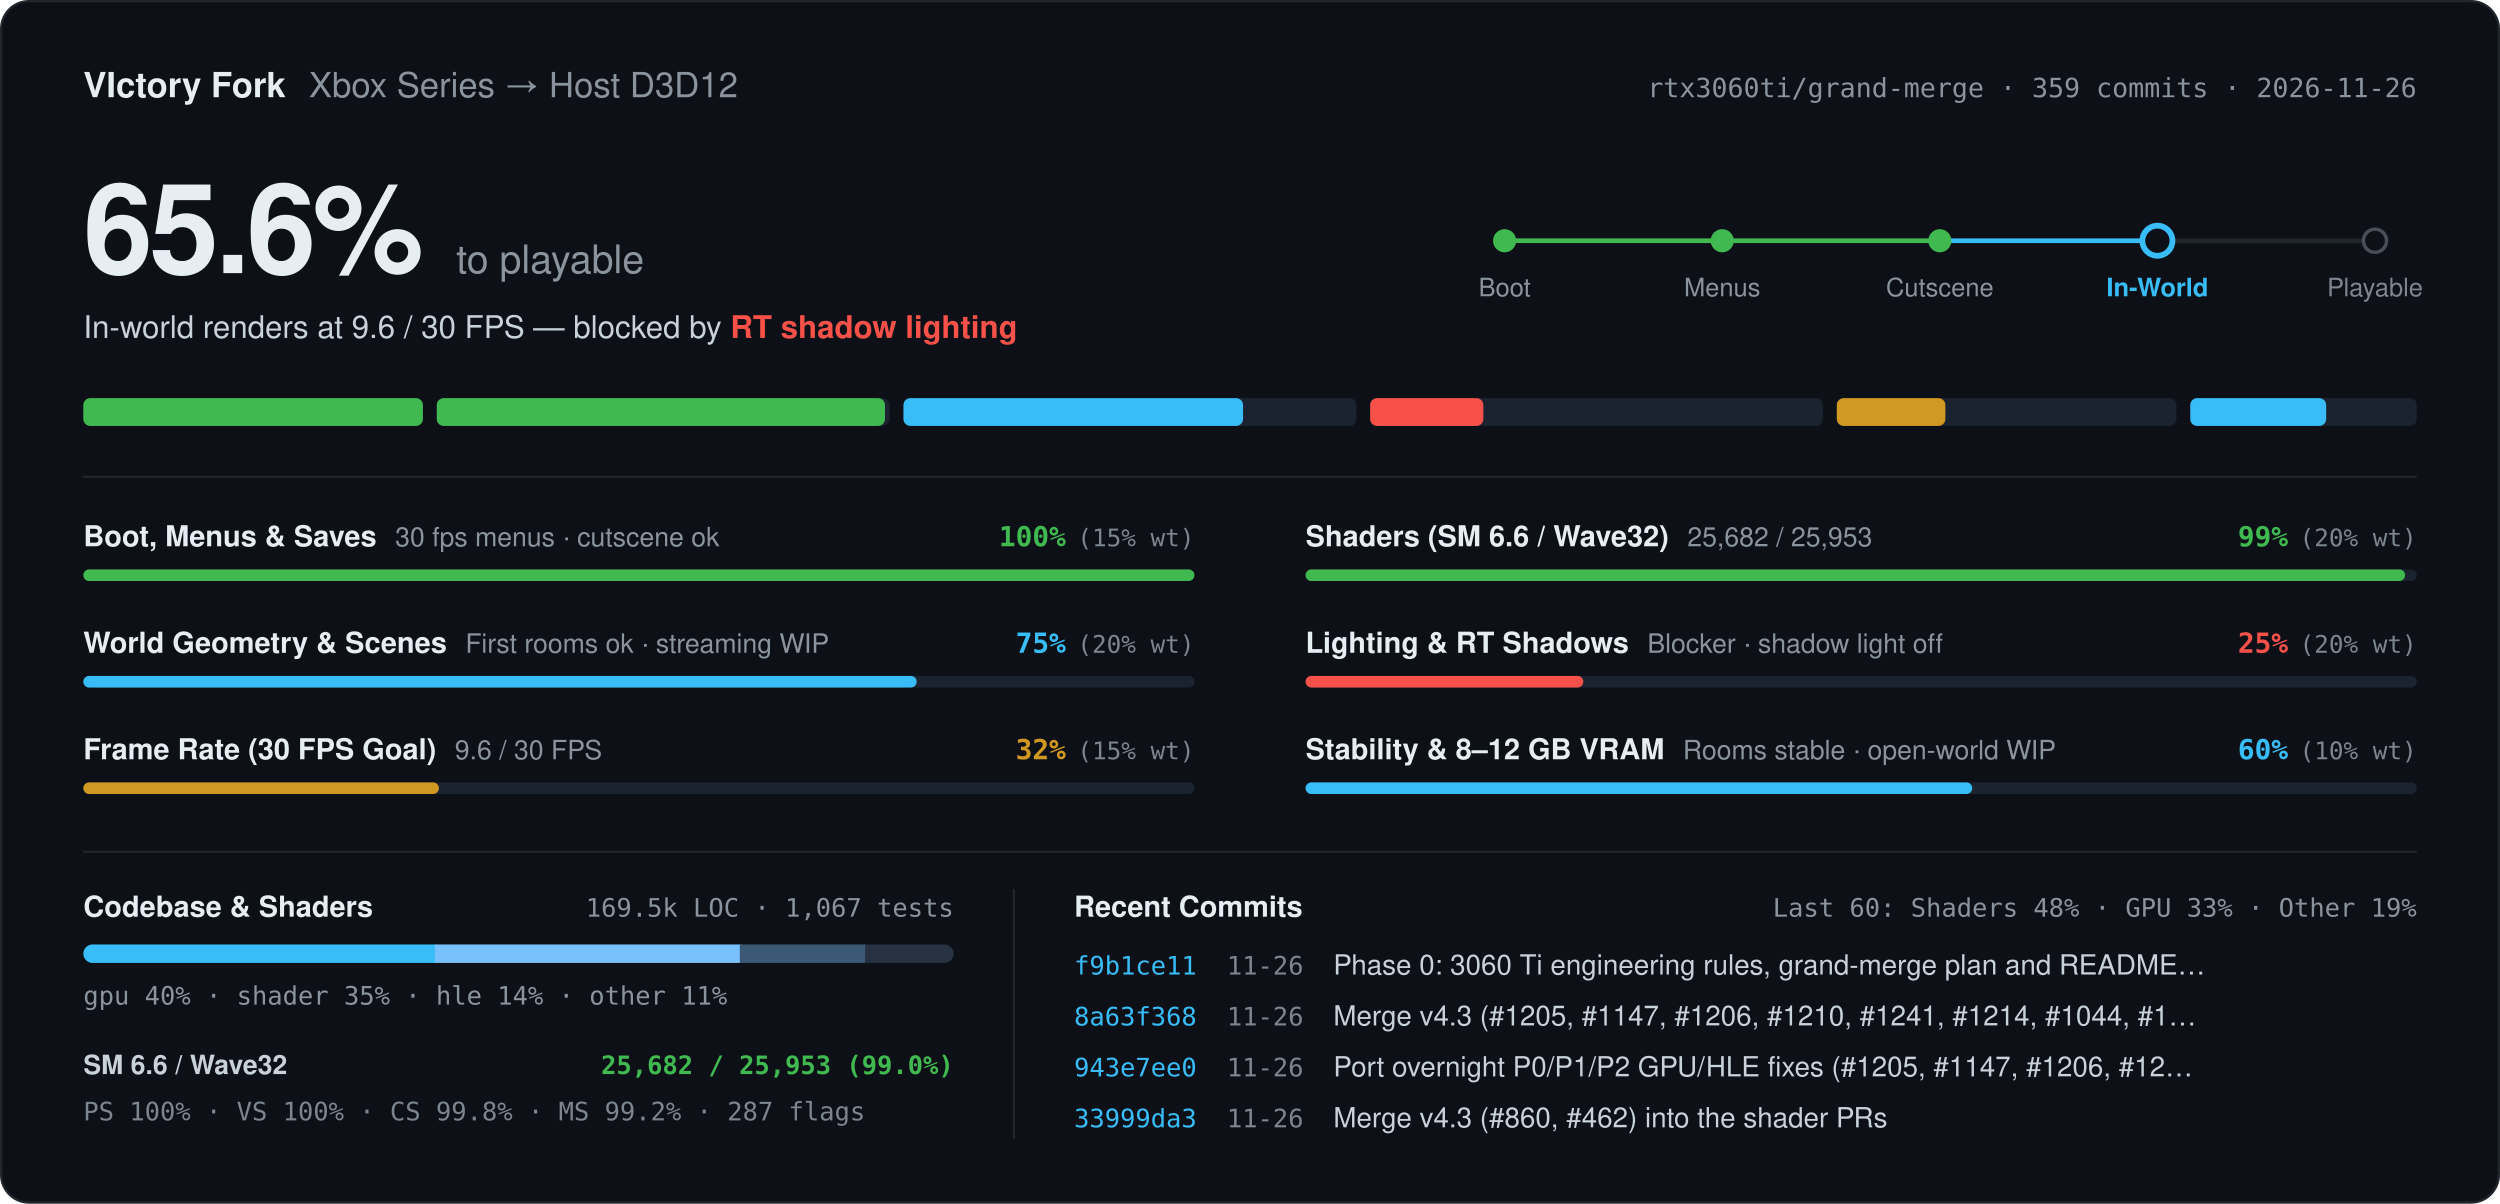
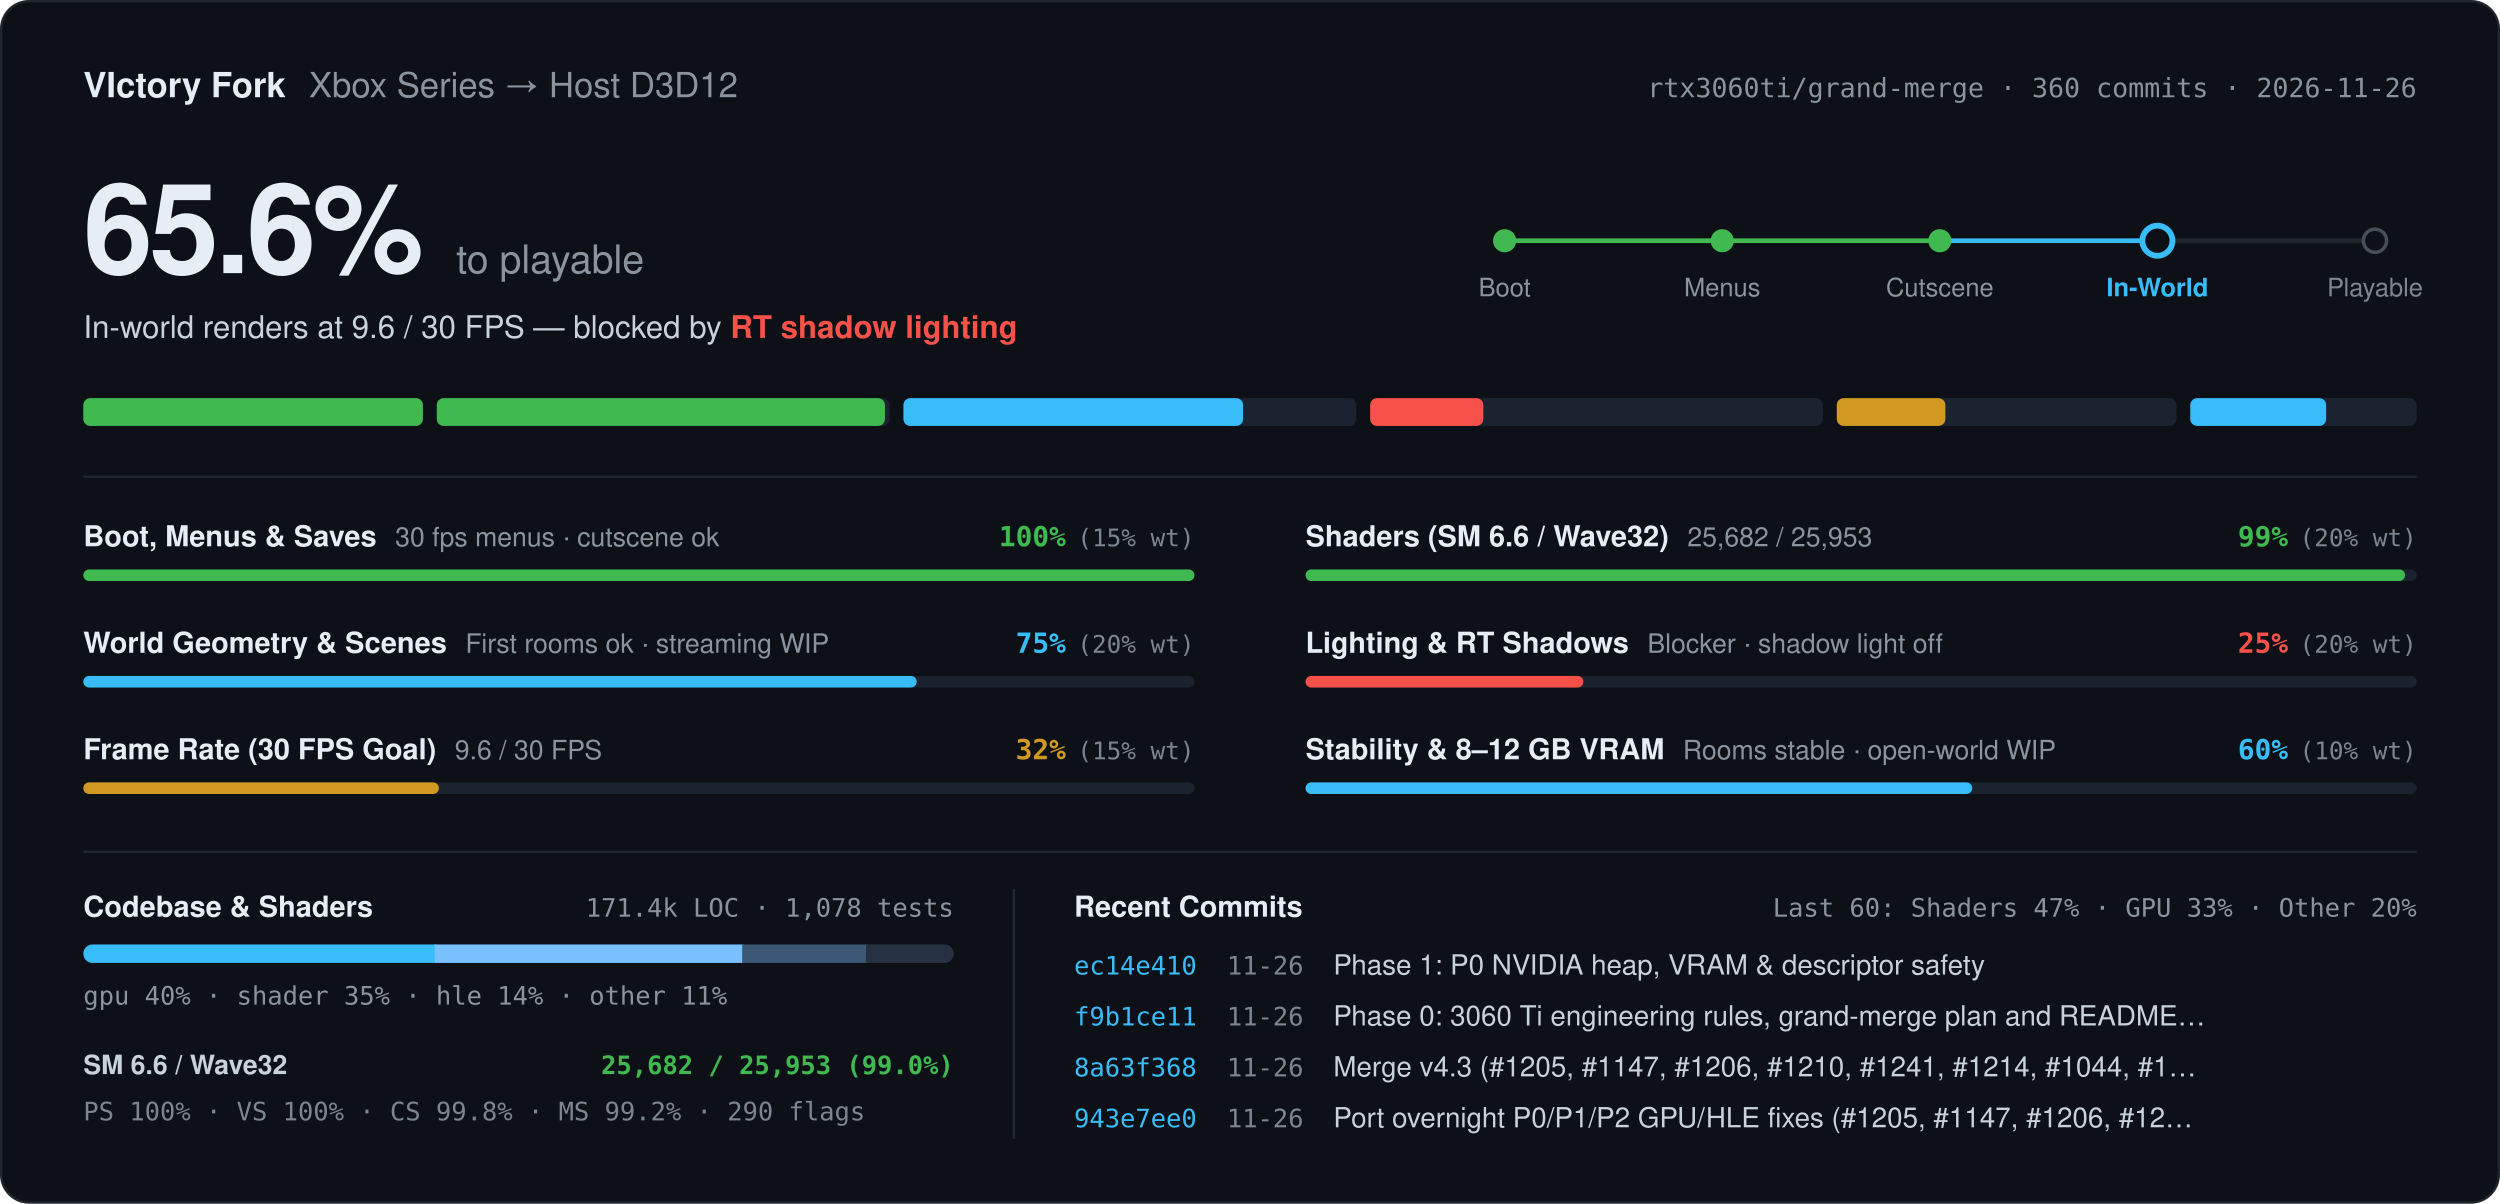
<svg xmlns="http://www.w3.org/2000/svg" width="1080" height="520" viewBox="0 0 1080 520" role="img" aria-label="VIctory Fork Playable Progress: 65.6%">
  <defs>
    <style>
      .sans { font-family: ui-sans-serif, -apple-system, BlinkMacSystemFont, "Segoe UI", Helvetica, Arial, sans-serif; }
      .mono { font-family: ui-monospace, SFMono-Regular, "SF Mono", Menlo, Consolas, monospace; font-variant-numeric: tabular-nums; }
      .fg   { fill: #e6edf3; }
      .sec  { fill: #c9d1d9; }
      .mut  { fill: #8b949e; }
      .dim  { fill: #7d8590; }
    </style>
  </defs>
  <rect x="0.5" y="0.5" width="1079" height="519" rx="12" fill="#0d1117" stroke="#21262d" />
  <text x="36" y="42" font-size="15" font-weight="700" class="sans fg">VIctory Fork<tspan font-weight="400" class="mut" dx="10">Xbox Series → Host D3D12</tspan>
  </text>
-   <text x="1044" y="42" text-anchor="end" font-size="11.5" class="mono mut">rtx3060ti/grand-merge · 359 commits · 2026-11-26</text>
+   <text x="1044" y="42" text-anchor="end" font-size="11.5" class="mono mut">rtx3060ti/grand-merge · 360 commits · 2026-11-26</text>
  <text x="36" y="118" font-size="54" font-weight="800" letter-spacing="-1.5" class="sans fg">65.6%<tspan font-size="17" font-weight="500" letter-spacing="0" class="sans mut" dx="14">to playable</tspan>
  </text>
  <text x="36" y="146" font-size="13.5" class="sans sec">In-world renders at 9.6 / 30 FPS — blocked by <tspan fill="#f85149" font-weight="600">RT shadow lighting</tspan>
  </text>
  <g>
    <line x1="650" y1="104" x2="1026" y2="104" stroke="#21262d" stroke-width="2" />
    <line x1="650" y1="104" x2="838" y2="104" stroke="#3fb950" stroke-width="2" />
    <line x1="838" y1="104" x2="932" y2="104" stroke="#38bdf8" stroke-width="2" />
    <circle cx="650" cy="104" r="5" fill="#3fb950" />
    <circle cx="744" cy="104" r="5" fill="#3fb950" />
    <circle cx="838" cy="104" r="5" fill="#3fb950" />
    <circle cx="932" cy="104" r="6.5" fill="#0d1117" stroke="#38bdf8" stroke-width="2.5" />
    <circle cx="1026" cy="104" r="5" fill="#0d1117" stroke="#484f58" stroke-width="1.5" />
    <text x="650" y="128" text-anchor="middle" font-size="11" class="sans mut">Boot</text>
    <text x="744" y="128" text-anchor="middle" font-size="11" class="sans mut">Menus</text>
    <text x="838" y="128" text-anchor="middle" font-size="11" class="sans mut">Cutscene</text>
    <text x="932" y="128" text-anchor="middle" font-size="11" font-weight="700" fill="#38bdf8" class="sans">In-World</text>
    <text x="1026" y="128" text-anchor="middle" font-size="11" class="sans dim">Playable</text>
  </g>
  <rect x="36.0" y="172" width="146.7" height="12" rx="3" fill="#1c2330" />
  <rect x="36.0" y="172" width="146.7" height="12" rx="3" fill="#3fb950" />
  <rect x="188.7" y="172" width="195.6" height="12" rx="3" fill="#1c2330" />
  <rect x="188.7" y="172" width="193.6" height="12" rx="3" fill="#3fb950" />
  <rect x="390.3" y="172" width="195.6" height="12" rx="3" fill="#1c2330" />
  <rect x="390.3" y="172" width="146.7" height="12" rx="3" fill="#38bdf8" />
  <rect x="591.9" y="172" width="195.6" height="12" rx="3" fill="#1c2330" />
  <rect x="591.9" y="172" width="48.9" height="12" rx="3" fill="#f85149" />
  <rect x="793.5" y="172" width="146.7" height="12" rx="3" fill="#1c2330" />
  <rect x="793.5" y="172" width="46.9" height="12" rx="3" fill="#d29922" />
  <rect x="946.2" y="172" width="97.8" height="12" rx="3" fill="#1c2330" />
  <rect x="946.2" y="172" width="58.7" height="12" rx="3" fill="#38bdf8" />
  <line x1="36" y1="206" x2="1044" y2="206" stroke="#21262d" />
  <g>
    <text x="36" y="236" font-size="12.5" font-weight="600" class="sans fg">Boot, Menus &amp; Saves<tspan font-size="11.5" font-weight="400" class="mut" dx="8">30 fps menus · cutscene ok</tspan>
    </text>
    <text x="516" y="236" text-anchor="end" font-size="12" font-weight="700" fill="#3fb950" class="mono">100%<tspan font-size="10.5" font-weight="400" class="dim" dx="5">(15% wt)</tspan>
    </text>
    <rect x="36" y="246" width="480" height="5" rx="2.5" fill="#1c2330" />
    <rect x="36" y="246" width="480.0" height="5" rx="2.5" fill="#3fb950" />
  </g>
  <g>
    <text x="564" y="236" font-size="12.5" font-weight="600" class="sans fg">Shaders (SM 6.6 / Wave32)<tspan font-size="11.5" font-weight="400" class="mut" dx="8">25,682 / 25,953</tspan>
    </text>
    <text x="1044" y="236" text-anchor="end" font-size="12" font-weight="700" fill="#3fb950" class="mono">99%<tspan font-size="10.5" font-weight="400" class="dim" dx="5">(20% wt)</tspan>
    </text>
    <rect x="564" y="246" width="480" height="5" rx="2.5" fill="#1c2330" />
    <rect x="564" y="246" width="475.0" height="5" rx="2.5" fill="#3fb950" />
  </g>
  <g>
    <text x="36" y="282" font-size="12.5" font-weight="600" class="sans fg">World Geometry &amp; Scenes<tspan font-size="11.5" font-weight="400" class="mut" dx="8">First rooms ok · streaming WIP</tspan>
    </text>
    <text x="516" y="282" text-anchor="end" font-size="12" font-weight="700" fill="#38bdf8" class="mono">75%<tspan font-size="10.5" font-weight="400" class="dim" dx="5">(20% wt)</tspan>
    </text>
    <rect x="36" y="292" width="480" height="5" rx="2.5" fill="#1c2330" />
    <rect x="36" y="292" width="360.0" height="5" rx="2.5" fill="#38bdf8" />
  </g>
  <g>
    <text x="564" y="282" font-size="12.5" font-weight="600" class="sans fg">Lighting &amp; RT Shadows<tspan font-size="11.5" font-weight="400" class="mut" dx="8">Blocker · shadow light off</tspan>
    </text>
    <text x="1044" y="282" text-anchor="end" font-size="12" font-weight="700" fill="#f85149" class="mono">25%<tspan font-size="10.5" font-weight="400" class="dim" dx="5">(20% wt)</tspan>
    </text>
    <rect x="564" y="292" width="480" height="5" rx="2.5" fill="#1c2330" />
    <rect x="564" y="292" width="120.0" height="5" rx="2.5" fill="#f85149" />
  </g>
  <g>
    <text x="36" y="328" font-size="12.5" font-weight="600" class="sans fg">Frame Rate (30 FPS Goal)<tspan font-size="11.5" font-weight="400" class="mut" dx="8">9.6 / 30 FPS</tspan>
    </text>
    <text x="516" y="328" text-anchor="end" font-size="12" font-weight="700" fill="#d29922" class="mono">32%<tspan font-size="10.5" font-weight="400" class="dim" dx="5">(15% wt)</tspan>
    </text>
    <rect x="36" y="338" width="480" height="5" rx="2.5" fill="#1c2330" />
    <rect x="36" y="338" width="153.6" height="5" rx="2.5" fill="#d29922" />
  </g>
  <g>
    <text x="564" y="328" font-size="12.5" font-weight="600" class="sans fg">Stability &amp; 8–12 GB VRAM<tspan font-size="11.5" font-weight="400" class="mut" dx="8">Rooms stable · open-world WIP</tspan>
    </text>
    <text x="1044" y="328" text-anchor="end" font-size="12" font-weight="700" fill="#38bdf8" class="mono">60%<tspan font-size="10.5" font-weight="400" class="dim" dx="5">(10% wt)</tspan>
    </text>
    <rect x="564" y="338" width="480" height="5" rx="2.5" fill="#1c2330" />
    <rect x="564" y="338" width="288.0" height="5" rx="2.5" fill="#38bdf8" />
  </g>
  <line x1="36" y1="368" x2="1044" y2="368" stroke="#21262d" />
  <text x="36" y="396" font-size="12.5" font-weight="600" class="sans fg">Codebase &amp; Shaders</text>
-   <text x="412" y="396" text-anchor="end" font-size="11" class="mono mut">169.5k LOC · 1,067 tests</text>
+   <text x="412" y="396" text-anchor="end" font-size="11" class="mono mut">171.4k LOC · 1,078 tests</text>
  <clipPath id="locClip">
    <rect x="36" y="408" width="376" height="8" rx="4" />
  </clipPath>
  <g clip-path="url(#locClip)">
-     <rect x="36.0" y="408" width="152.4" height="8" fill="#38bdf8" />
-     <rect x="187.9" y="408" width="132.3" height="8" fill="#79c0ff" />
-     <rect x="319.6" y="408" width="54.6" height="8" fill="#3b5875" />
-     <rect x="373.7" y="408" width="38.8" height="8" fill="#263242" />
+     <rect x="36.0" y="408" width="152.3" height="8" fill="#38bdf8" />
+     <rect x="187.8" y="408" width="133.3" height="8" fill="#79c0ff" />
+     <rect x="320.6" y="408" width="54.0" height="8" fill="#3b5875" />
+     <rect x="374.1" y="408" width="38.4" height="8" fill="#263242" />
  </g>
  <text x="36" y="434" font-size="11" class="mono mut">gpu 40% · shader 35% · hle 14% · other 11%</text>
  <text x="36" y="464" font-size="11.5" font-weight="600" class="sans sec">SM 6.6 / Wave32</text>
  <text x="412" y="464" text-anchor="end" font-size="11" font-weight="600" fill="#3fb950" class="mono">25,682 / 25,953 (99.0%)</text>
-   <text x="36" y="484" font-size="11" class="mono dim">PS 100% · VS 100% · CS 99.8% · MS 99.2% · 287 flags</text>
+   <text x="36" y="484" font-size="11" class="mono dim">PS 100% · VS 100% · CS 99.8% · MS 99.2% · 290 flags</text>
  <line x1="438" y1="384" x2="438" y2="492" stroke="#21262d" />
  <text x="464" y="396" font-size="12.5" font-weight="600" class="sans fg">Recent Commits</text>
-   <text x="1044" y="396" text-anchor="end" font-size="11" class="mono mut">Last 60: Shaders 48% · GPU 33% · Other 19%</text>
-   <text x="464" y="421" font-size="11" fill="#38bdf8" class="mono">f9b1ce11</text>
+   <text x="1044" y="396" text-anchor="end" font-size="11" class="mono mut">Last 60: Shaders 47% · GPU 33% · Other 20%</text>
+   <text x="464" y="421" font-size="11" fill="#38bdf8" class="mono">ec14e410</text>
  <text x="530" y="421" font-size="11" class="mono dim">11-26</text>
-   <text x="576" y="421" font-size="12" class="sans sec">Phase 0: 3060 Ti engineering rules, grand-merge plan and README…</text>
-   <text x="464" y="443" font-size="11" fill="#38bdf8" class="mono">8a63f368</text>
+   <text x="576" y="421" font-size="12" class="sans sec">Phase 1: P0 NVIDIA heap, VRAM &amp; descriptor safety</text>
+   <text x="464" y="443" font-size="11" fill="#38bdf8" class="mono">f9b1ce11</text>
  <text x="530" y="443" font-size="11" class="mono dim">11-26</text>
-   <text x="576" y="443" font-size="12" class="sans sec">Merge v4.3 (#1205, #1147, #1206, #1210, #1241, #1214, #1044, #1…</text>
-   <text x="464" y="465" font-size="11" fill="#38bdf8" class="mono">943e7ee0</text>
+   <text x="576" y="443" font-size="12" class="sans sec">Phase 0: 3060 Ti engineering rules, grand-merge plan and README…</text>
+   <text x="464" y="465" font-size="11" fill="#38bdf8" class="mono">8a63f368</text>
  <text x="530" y="465" font-size="11" class="mono dim">11-26</text>
-   <text x="576" y="465" font-size="12" class="sans sec">Port overnight P0/P1/P2 GPU/HLE fixes (#1205, #1147, #1206, #12…</text>
-   <text x="464" y="487" font-size="11" fill="#38bdf8" class="mono">33999da3</text>
+   <text x="576" y="465" font-size="12" class="sans sec">Merge v4.3 (#1205, #1147, #1206, #1210, #1241, #1214, #1044, #1…</text>
+   <text x="464" y="487" font-size="11" fill="#38bdf8" class="mono">943e7ee0</text>
  <text x="530" y="487" font-size="11" class="mono dim">11-26</text>
-   <text x="576" y="487" font-size="12" class="sans sec">Merge v4.3 (#860, #462) into the shader PRs</text>
+   <text x="576" y="487" font-size="12" class="sans sec">Port overnight P0/P1/P2 GPU/HLE fixes (#1205, #1147, #1206, #12…</text>
</svg>
